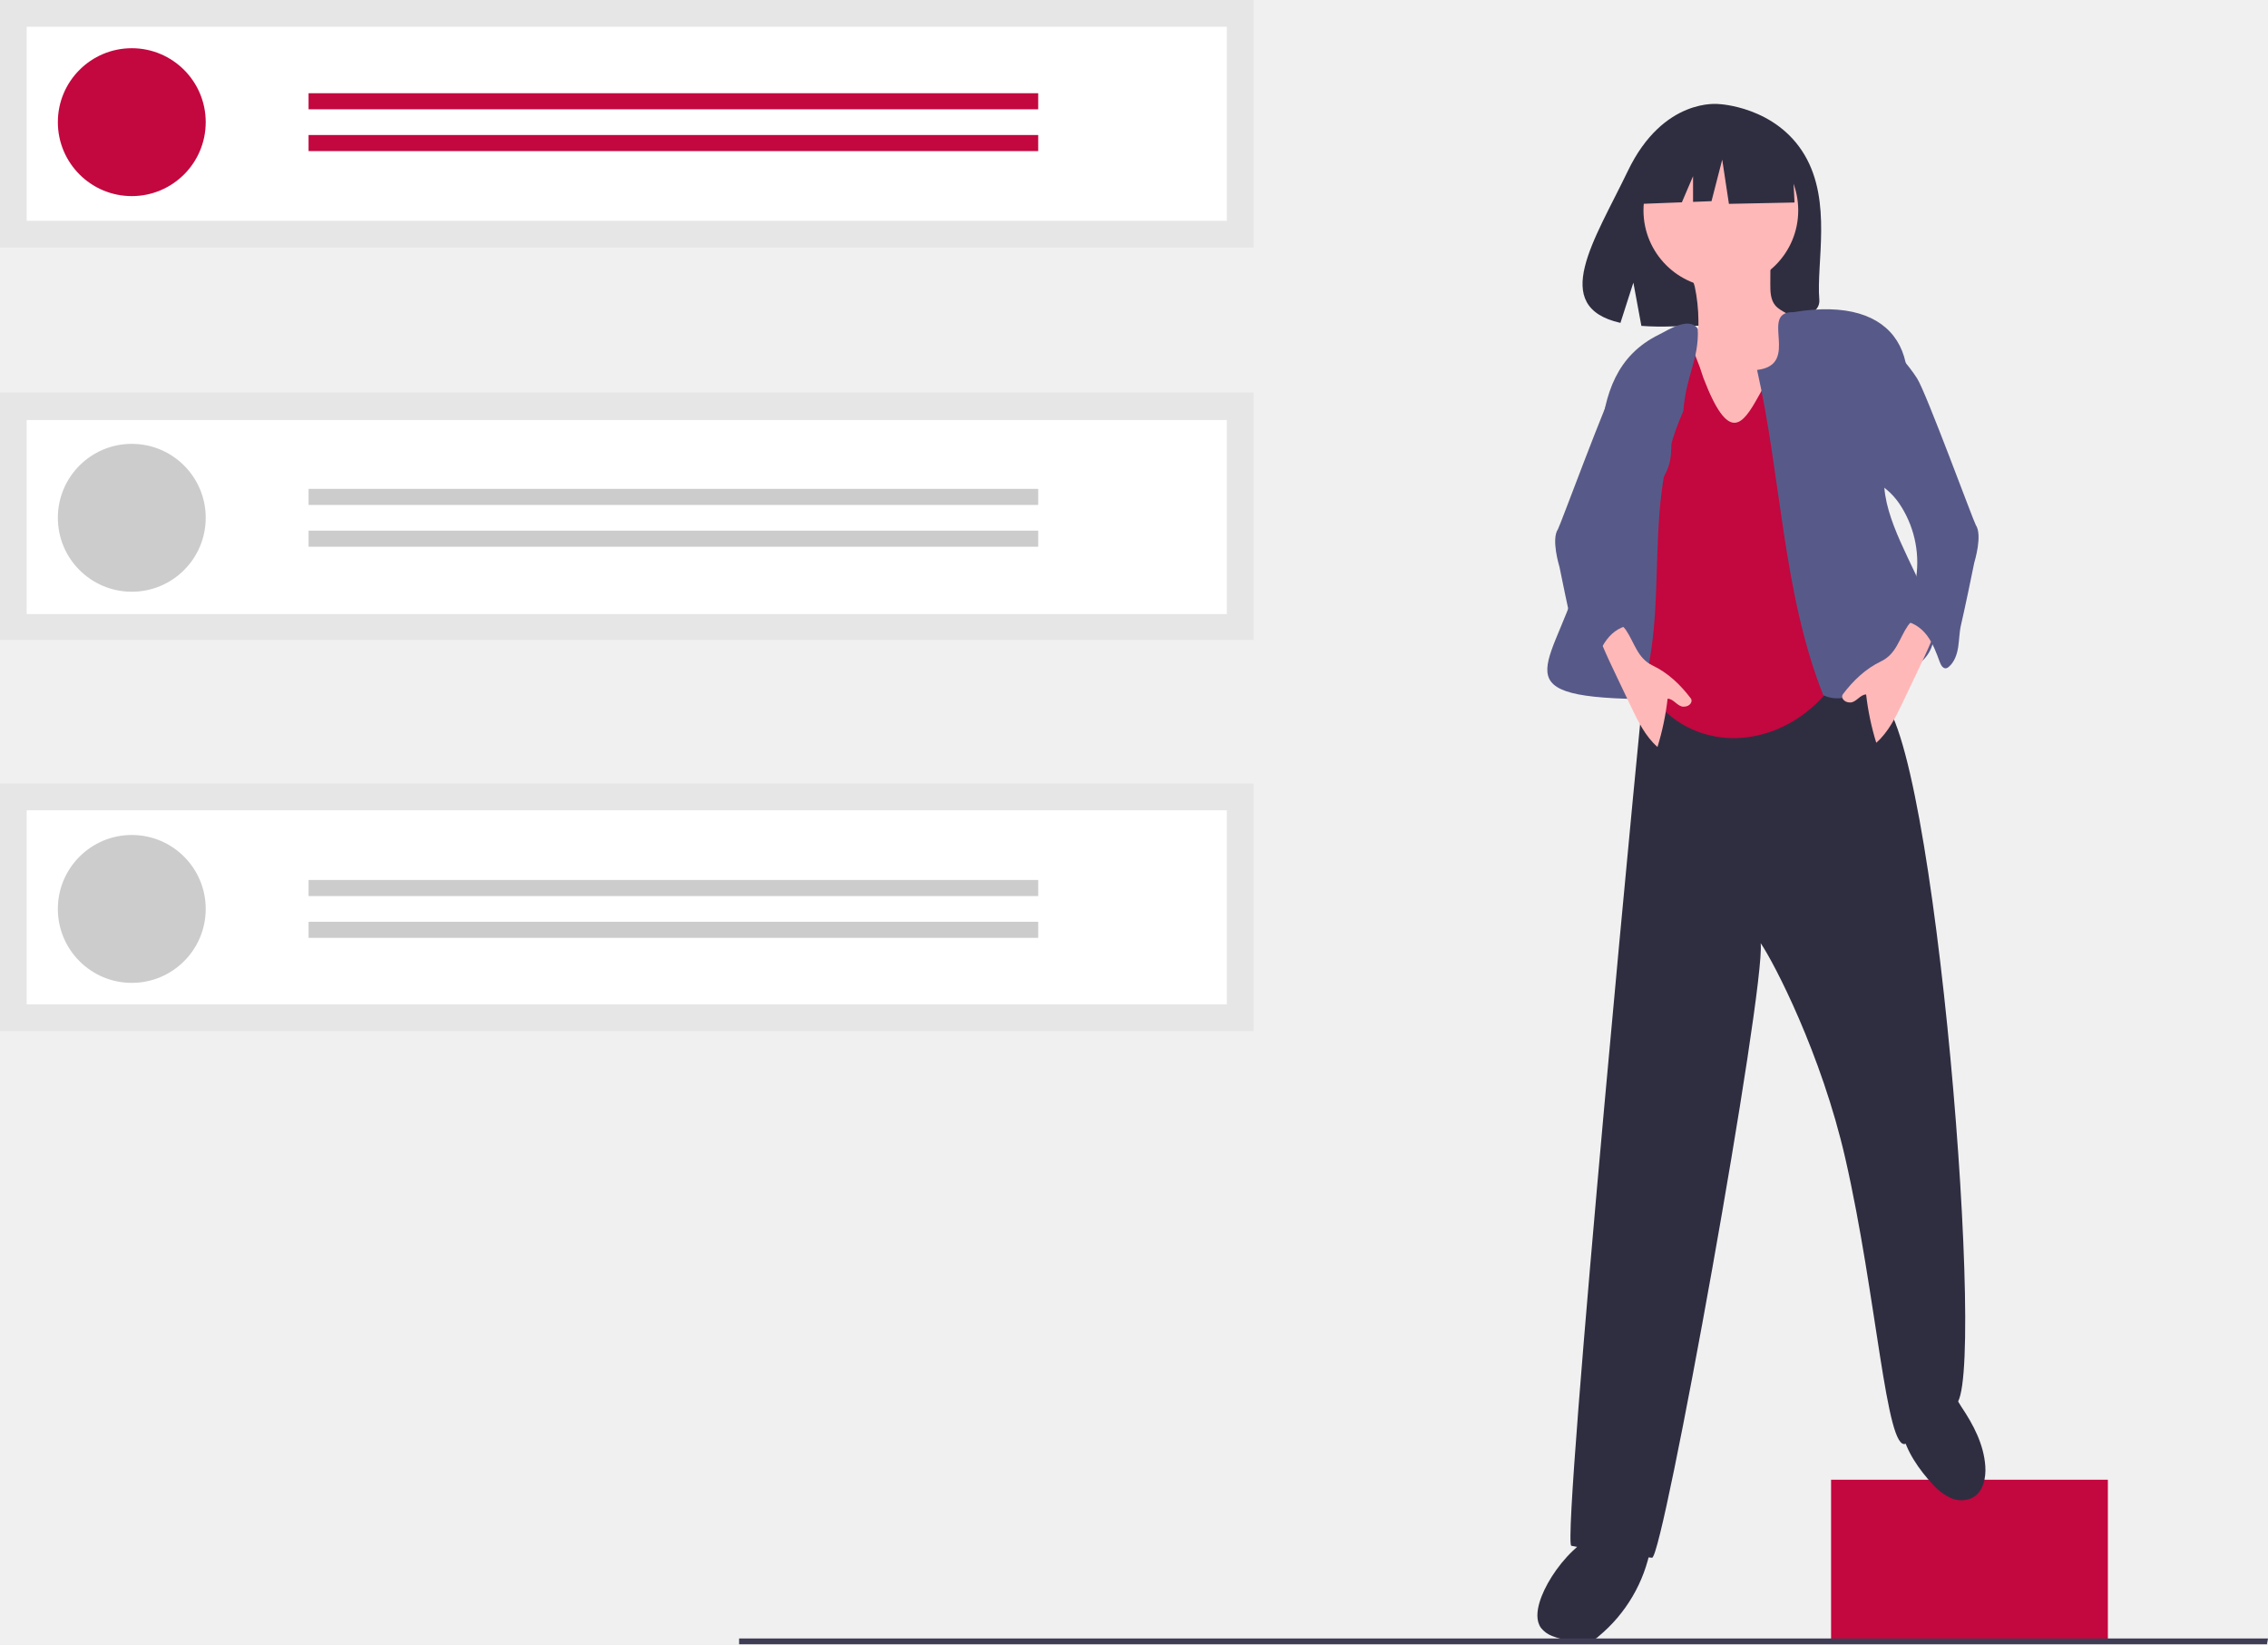
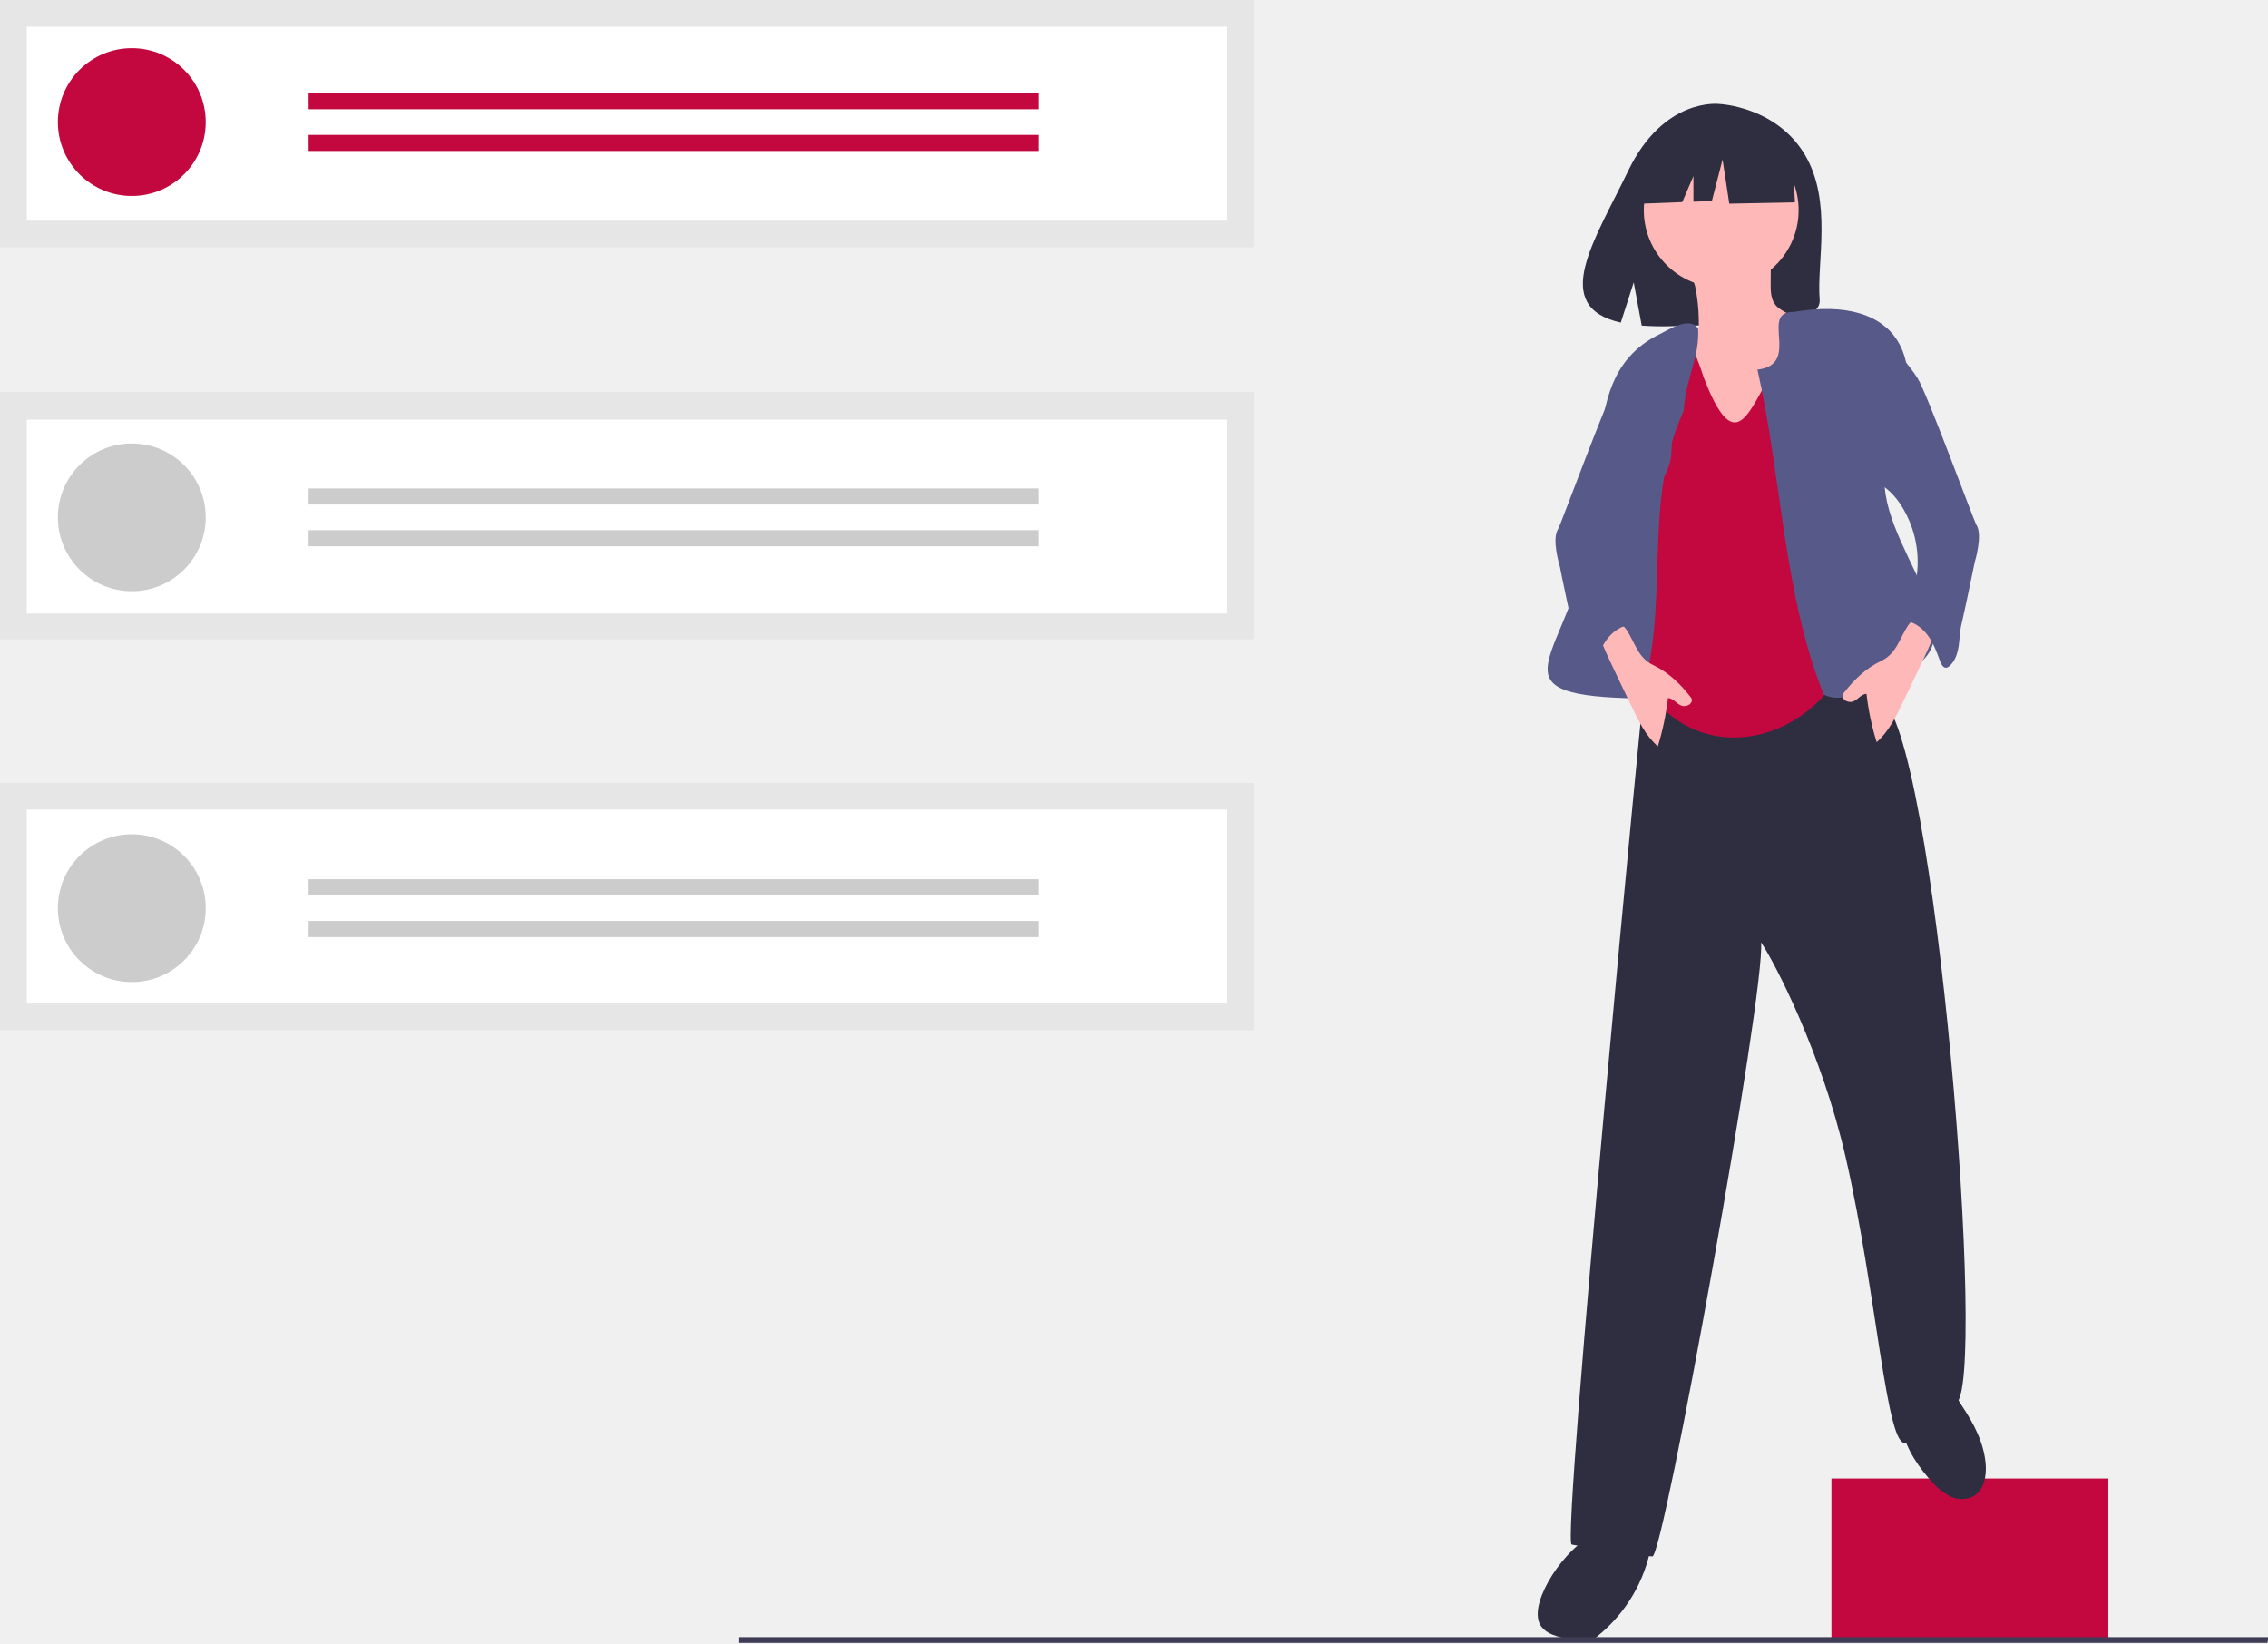
- <svg xmlns="http://www.w3.org/2000/svg" id="add4e892-dc7d-463c-9a79-cd157cb9a3cb" data-name="Layer 1" width="852.182" height="617.73" viewBox="0 0 852.182 617.73">
-   <rect x="688.013" y="555.912" width="104" height="60" fill="#c3073f" />
-   <path d="M752.362,743.166c-.933,3.175-1.366,6.878.572,9.561a9.656,9.656,0,0,0,4.086,2.993,29.112,29.112,0,0,0,12.985,1.905,6.132,6.132,0,0,0,4.593-1.764,56.586,56.586,0,0,0,19.575-33.393,3.166,3.166,0,0,0-.104-2.049,3.247,3.247,0,0,0-1.364-1.156,30.653,30.653,0,0,0-7.311-3.338C771.317,712.29,755.85,731.297,752.362,743.166Z" transform="translate(-173.909 -141.1352)" fill="#2f2e41" />
-   <path d="M900.004,698.668a20.732,20.732,0,0,0,6.844,5.212,9.608,9.608,0,0,0,8.364-.142c3.873-2.205,4.97-7.328,4.661-11.774-.572-8.223-4.5-15.633-9.014-22.351-1.428-2.125-4.59-8.451-7.365-8.529-1.318-.037-6.248,4.742-7.587,5.652-4.894,3.323-8.283,5.701-7.265,12.08C889.778,685.93,895.216,693.545,900.004,698.668Z" transform="translate(-173.909 -141.1352)" fill="#2f2e41" />
-   <path d="M857.099,358.558c-20.833-1.615-40.732-1.017-61.602-2.088-1.753-.09-.908,19.986-2.725,30.888-.934,5.603-32.348,333.837-28.449,334.502a259.062,259.062,0,0,0,30.331,4.492c4.134.364,42.663-213.506,40.817-230.887,5.045,7.399,22.812,41.559,31.796,80.854,11.854,51.846,15.343,110.489,22.712,107.199a44.138,44.138,0,0,1,18.611-14.72c12.178-4.53-7.558-253.924-28.41-265.389-.257-7.299-.524-14.778-3.275-21.544C873.023,372.322,865.368,364.702,857.099,358.558Z" transform="translate(-173.909 -141.1352)" fill="#2f2e41" />
-   <polygon points="851.787 617.73 277.706 617.73 277.706 615.548 852.182 615.548 851.787 617.73" fill="#3f3d56" />
-   <rect y="294.368" width="471.013" height="92.995" fill="#e6e6e6" />
-   <rect y="147.426" width="471.013" height="92.995" fill="#e6e6e6" />
-   <rect width="471.013" height="92.995" fill="#e6e6e6" />
-   <path d="M183.95,224.089H634.881V151.176H183.95Z" transform="translate(-173.909 -141.1352)" fill="#fff" />
-   <path d="M183.95,371.839H634.881v-72.912H183.95Z" transform="translate(-173.909 -141.1352)" fill="#fff" />
-   <path d="M183.95,518.457H634.881V445.545H183.95Z" transform="translate(-173.909 -141.1352)" fill="#fff" />
-   <circle cx="49.517" cy="45.894" r="27.778" fill="#c3073f" />
-   <rect x="115.942" y="35.024" width="274.154" height="6.039" fill="#c3073f" />
-   <rect x="115.942" y="50.724" width="274.154" height="6.039" fill="#c3073f" />
-   <circle cx="49.517" cy="194.527" r="27.778" fill="#ccc" />
-   <rect x="115.942" y="183.658" width="274.154" height="6.039" fill="#ccc" />
-   <rect x="115.942" y="199.358" width="274.154" height="6.039" fill="#ccc" />
-   <circle cx="49.517" cy="341.47" r="27.778" fill="#ccc" />
-   <rect x="115.942" y="330.6" width="274.154" height="6.039" fill="#ccc" />
-   <rect x="115.942" y="346.301" width="274.154" height="6.039" fill="#ccc" />
-   <path d="M851.966,199.351c-10.813-18.27-32.204-19.121-32.204-19.121s-20.845-2.666-34.217,25.16c-12.464,25.935-29.665,50.976-2.769,57.048l4.858-15.121L790.642,263.563a105.236,105.236,0,0,0,11.508.197c28.803-.93,56.234.272,55.351-10.064C856.327,239.955,862.369,216.93,851.966,199.351Z" transform="translate(-173.909 -141.1352)" fill="#2f2e41" />
-   <path d="M812.077,261.598c.052,2.056.037,4.225-.985,6.011-2.026,3.539-6.971,4.069-9.946,6.859-3.128,2.934-3.482,7.695-3.631,11.98-.156,4.481-.288,9.109,1.347,13.284a32.293,32.293,0,0,0,3.773,6.482q2.724,3.927,5.499,7.819a33.759,33.759,0,0,0,3.293,4.132c3.313,3.374,7.857,5.242,12.394,6.575,2.931.861,6.096,1.532,9.005.596a17.24,17.24,0,0,0,5.237-3.22,28.061,28.061,0,0,0,5.927-5.745c2.442-3.543,3.118-7.978,3.625-12.251a264.363,264.363,0,0,0,1.743-38.084,9.334,9.334,0,0,0-.727-4.046c-1.506-2.941-5.541-3.569-7.666-6.099-1.817-2.163-1.892-5.25-1.876-8.075l.039-7.192a3.013,3.013,0,0,0-.35-1.752,2.969,2.969,0,0,0-2.063-.963,69.55,69.55,0,0,0-13.531-.905c-3.672.112-10.718-.195-13.893,1.85-2.882,1.856.726,6.984,1.394,9.864A64.262,64.262,0,0,1,812.077,261.598Z" transform="translate(-173.909 -141.1352)" fill="#ffb8b8" />
-   <circle cx="646.597" cy="79.041" r="29.071" fill="#ffb8b8" />
-   <path d="M813.922,283.047c-15.004-47.548-22.909,19.237-32.369,37.472.088,12.573.429,47.347,3.369,60.528,11.423,51.202,67.99,47.182,85,4,9.061-23.003-11.04-80.012-10.359-106.612C834.653,253.194,833.116,333.272,813.922,283.047Z" transform="translate(-173.909 -141.1352)" fill="#c3073f" />
-   <path d="M797.452,266.738c-32.511,15.802-17.001,58.255-28.785,86.039-9.412,38.119-33.348,50.105,21.38,50.993,11.792-34.842.274-72.689,16.352-108.167,1.107-13.895,5.873-19.121,5.451-30.888C808.697,259.831,800.53,265.225,797.452,266.738Z" transform="translate(-173.909 -141.1352)" fill="#575a88" />
-   <polygon points="673.276 56.455 652.142 45.384 622.957 49.913 616.919 76.583 631.95 76.004 636.149 66.206 636.149 75.842 643.084 75.576 647.111 59.977 649.626 76.583 674.283 76.079 673.276 56.455" fill="#2f2e41" />
-   <path d="M834.113,280.12c16.733-1.953.419-22.049,13.701-21.707,39.771-6.689,51.669,17.944,36.544,52.324-13.865,27.538,35.18,66.222,7.781,81.63-9.724,3.569-23.647,14.797-33.151,9.909C843.732,363.928,843.18,320.113,834.113,280.12Z" transform="translate(-173.909 -141.1352)" fill="#575a88" />
-   <path d="M880.688,389.595c-5.826,2.786-10.435,7.217-14.335,12.365-.826,1.09.282,3.122,2.756,3.089,2.302-.031,3.677-2.983,5.98-3.014a99.973,99.973,0,0,0,3.806,18.145c4.593-4.033,7.343-9.711,9.974-15.228l5.201-10.905c1.91-4.004,3.82-8.009,5.541-12.097a8.728,8.728,0,0,0,.853-3.049c.227-7.035-6.71-7.078-9.701-2.675C887.49,381.042,886.471,386.829,880.688,389.595Z" transform="translate(-173.909 -141.1352)" fill="#ffb8b8" />
-   <path d="M881.884,268.643c4.447,4.621,8.926,9.281,12.378,14.686s21.31,54.014,22.034,55.045c2.578,3.805-.433,13.64-.585,14.204-.298,1.766-4.024,19.403-4.957,23.298-.653,2.725-.645,5.563-1.072,8.333s-1.389,5.618-3.523,7.435a2.207,2.207,0,0,1-.97.543c-1.183.231-1.989-1.138-2.404-2.27-1.29-3.526-2.592-7.12-4.866-10.106s-5.721-5.326-9.475-5.315a5.055,5.055,0,0,1,.368-4.613c.752-1.419,1.855-2.621,2.685-3.996a18.389,18.389,0,0,0,2.112-6.036,39.606,39.606,0,0,0-5.229-28.25,27.052,27.052,0,0,0-4.364-5.455c-1.833-1.718-3.978-3.099-5.67-4.955a19.373,19.373,0,0,1-4.512-10.947,57.721,57.721,0,0,1,.318-12.01c.761-7.901,1.739-15.813,2.868-23.67a8.828,8.828,0,0,1,.783-2.956C878.689,269.954,880.187,269.44,881.884,268.643Z" transform="translate(-173.909 -141.1352)" fill="#575a88" />
-   <path d="M784.824,377.805c-2.991-4.403-9.928-4.36-9.701,2.675a8.728,8.728,0,0,0,.853,3.049c1.721,4.088,3.632,8.094,5.541,12.097l5.201,10.905c2.631,5.517,5.381,11.194,9.974,15.228a99.973,99.973,0,0,0,3.806-18.145c2.302.031,3.677,2.983,5.98,3.014,2.474.033,3.582-1.999,2.756-3.089-3.9-5.148-8.509-9.579-14.335-12.365C789.115,388.408,788.096,382.62,784.824,377.805Z" transform="translate(-173.909 -141.1352)" fill="#ffb8b8" />
-   <path d="M797.784,273.186a8.828,8.828,0,0,1,.783,2.956c1.129,7.857,2.107,15.769,2.868,23.67a57.72,57.72,0,0,1,.318,12.01,19.373,19.373,0,0,1-4.512,10.947c-1.692,1.857-3.837,3.238-5.67,4.955a27.052,27.052,0,0,0-4.364,5.455,39.606,39.606,0,0,0-5.229,28.25,18.389,18.389,0,0,0,2.112,6.036c.83,1.375,1.932,2.577,2.685,3.996a5.055,5.055,0,0,1,.368,4.613c-3.754-.011-7.201,2.328-9.475,5.315s-3.576,6.581-4.866,10.106c-.414,1.132-1.22,2.501-2.404,2.27a2.207,2.207,0,0,1-.97-.543c-2.133-1.817-3.095-4.666-3.523-7.435s-.419-5.607-1.072-8.333c-.933-3.895-4.659-21.531-4.957-23.298-.152-.563-3.164-10.399-.585-14.204.724-1.031,18.581-49.64,22.034-55.045s7.931-10.065,12.378-14.686C795.399,271.019,796.898,271.533,797.784,273.186Z" transform="translate(-173.909 -141.1352)" fill="#575a88" />
+ <svg xmlns="http://www.w3.org/2000/svg" width="207px" height="150px" viewBox="0 0 207 150" version="1.1">
+   <g id="surface1">
+     <path style=" stroke:none;fill-rule:nonzero;fill:rgb(76.471%,2.745%,24.706%);fill-opacity:1;" d="M 167.156 134.93 L 192.426 134.93 L 192.426 149.492 L 167.156 149.492 Z M 167.156 134.93 " />
+     <path style=" stroke:none;fill-rule:nonzero;fill:rgb(18.431%,18.039%,25.49%);fill-opacity:1;" d="M 140.539 146.125 C 140.312 146.895 140.207 147.793 140.68 148.445 C 140.938 148.773 141.281 149.023 141.672 149.168 C 142.676 149.566 143.754 149.723 144.824 149.633 C 145.242 149.652 145.645 149.5 145.941 149.203 C 148.434 147.145 150.117 144.273 150.699 141.102 C 150.746 140.934 150.734 140.762 150.672 140.602 C 150.59 140.48 150.477 140.383 150.34 140.32 C 149.789 139.977 149.191 139.703 148.566 139.512 C 145.145 138.629 141.387 143.246 140.539 146.125 Z M 140.539 146.125 " />
+     <path style=" stroke:none;fill-rule:nonzero;fill:rgb(18.431%,18.039%,25.49%);fill-opacity:1;" d="M 176.41 135.324 C 176.871 135.855 177.438 136.289 178.074 136.59 C 178.719 136.887 179.469 136.875 180.105 136.555 C 181.047 136.02 181.312 134.773 181.238 133.695 C 181.098 131.703 180.145 129.902 179.047 128.27 C 178.699 127.758 177.934 126.223 177.258 126.203 C 176.938 126.191 175.742 127.352 175.414 127.57 C 174.227 128.379 173.402 128.957 173.648 130.504 C 173.926 132.23 175.246 134.078 176.41 135.324 Z M 176.41 135.324 " />
+     <path style=" stroke:none;fill-rule:nonzero;fill:rgb(18.431%,18.039%,25.49%);fill-opacity:1;" d="M 165.984 52.773 C 160.926 52.379 156.09 52.523 151.02 52.266 C 150.594 52.242 150.797 57.117 150.355 59.762 C 150.129 61.121 142.496 140.793 143.445 140.953 C 145.879 141.461 148.34 141.824 150.812 142.043 C 151.82 142.133 161.18 90.223 160.73 86 C 161.957 87.801 166.273 96.09 168.457 105.629 C 171.336 118.211 172.184 132.445 173.973 131.648 C 175.125 130.066 176.691 128.832 178.496 128.074 C 181.453 126.973 176.66 66.441 171.594 63.66 C 171.531 61.887 171.465 60.074 170.797 58.43 C 169.855 56.113 167.996 54.262 165.984 52.773 Z M 165.984 52.773 " />
+     <path style=" stroke:none;fill-rule:nonzero;fill:rgb(24.706%,23.922%,33.725%);fill-opacity:1;" d="M 206.949 149.934 L 67.473 149.934 L 67.473 149.406 L 207.043 149.406 Z M 206.949 149.934 " />
+     <path style=" stroke:none;fill-rule:nonzero;fill:rgb(90.196%,90.196%,90.196%);fill-opacity:1;" d="M 0 71.449 L 114.438 71.449 L 114.438 94.02 L 0 94.02 Z M 0 71.449 " />
+     <path style=" stroke:none;fill-rule:nonzero;fill:rgb(90.196%,90.196%,90.196%);fill-opacity:1;" d="M 0 35.781 L 114.438 35.781 L 114.438 58.355 L 0 58.355 Z M 0 35.781 " />
+     <path style=" stroke:none;fill-rule:nonzero;fill:rgb(90.196%,90.196%,90.196%);fill-opacity:1;" d="M 0 0 L 114.438 0 L 114.438 22.574 L 0 22.574 Z M 0 0 " />
+     <path style=" stroke:none;fill-rule:nonzero;fill:rgb(100%,100%,100%);fill-opacity:1;" d="M 2.441 20.137 L 111.996 20.137 L 111.996 2.438 L 2.441 2.438 Z M 2.441 20.137 " />
+     <path style=" stroke:none;fill-rule:nonzero;fill:rgb(100%,100%,100%);fill-opacity:1;" d="M 2.441 55.996 L 111.996 55.996 L 111.996 38.301 L 2.441 38.301 Z M 2.441 55.996 " />
+     <path style=" stroke:none;fill-rule:nonzero;fill:rgb(100%,100%,100%);fill-opacity:1;" d="M 2.441 91.582 L 111.996 91.582 L 111.996 73.883 L 2.441 73.883 Z M 2.441 91.582 " />
+     <path style=" stroke:none;fill-rule:nonzero;fill:rgb(76.471%,2.745%,24.706%);fill-opacity:1;" d="M 18.777 11.141 C 18.777 14.863 15.758 17.883 12.031 17.883 C 8.305 17.883 5.281 14.863 5.281 11.141 C 5.281 7.418 8.305 4.395 12.031 4.395 C 15.758 4.395 18.777 7.418 18.777 11.141 Z M 18.777 11.141 " />
+     <path style=" stroke:none;fill-rule:nonzero;fill:rgb(76.471%,2.745%,24.706%);fill-opacity:1;" d="M 28.168 8.5 L 94.777 8.5 L 94.777 9.969 L 28.168 9.969 Z M 28.168 8.5 " />
+     <path style=" stroke:none;fill-rule:nonzero;fill:rgb(76.471%,2.745%,24.706%);fill-opacity:1;" d="M 28.168 12.312 L 94.777 12.312 L 94.777 13.777 L 28.168 13.777 Z M 28.168 12.312 " />
+     <path style=" stroke:none;fill-rule:nonzero;fill:rgb(80%,80%,80%);fill-opacity:1;" d="M 18.777 47.215 C 18.777 50.938 15.758 53.957 12.031 53.957 C 8.305 53.957 5.281 50.938 5.281 47.215 C 5.281 43.492 8.305 40.473 12.031 40.473 C 15.758 40.473 18.777 43.492 18.777 47.215 Z M 18.777 47.215 " />
+     <path style=" stroke:none;fill-rule:nonzero;fill:rgb(80%,80%,80%);fill-opacity:1;" d="M 28.168 44.578 L 94.777 44.578 L 94.777 46.043 L 28.168 46.043 Z M 28.168 44.578 " />
+     <path style=" stroke:none;fill-rule:nonzero;fill:rgb(80%,80%,80%);fill-opacity:1;" d="M 28.168 48.387 L 94.777 48.387 L 94.777 49.855 L 28.168 49.855 Z M 28.168 48.387 " />
+     <path style=" stroke:none;fill-rule:nonzero;fill:rgb(80%,80%,80%);fill-opacity:1;" d="M 18.777 82.879 C 18.777 86.605 15.758 89.625 12.031 89.625 C 8.305 89.625 5.281 86.605 5.281 82.879 C 5.281 79.156 8.305 76.137 12.031 76.137 C 15.758 76.137 18.777 79.156 18.777 82.879 Z M 18.777 82.879 " />
+     <path style=" stroke:none;fill-rule:nonzero;fill:rgb(80%,80%,80%);fill-opacity:1;" d="M 28.168 80.242 L 94.777 80.242 L 94.777 81.707 L 28.168 81.707 Z M 28.168 80.242 " />
+     <path style=" stroke:none;fill-rule:nonzero;fill:rgb(80%,80%,80%);fill-opacity:1;" d="M 28.168 84.051 L 94.777 84.051 L 94.777 85.52 L 28.168 85.52 Z M 28.168 84.051 " />
+     <path style=" stroke:none;fill-rule:nonzero;fill:rgb(18.431%,18.039%,25.49%);fill-opacity:1;" d="M 164.738 14.133 C 162.113 9.695 156.914 9.488 156.914 9.488 C 156.914 9.488 151.852 8.844 148.602 15.594 C 145.574 21.891 141.395 27.969 147.93 29.441 L 149.109 25.773 L 149.84 29.715 C 150.77 29.781 151.703 29.797 152.637 29.766 C 159.633 29.539 166.297 29.828 166.082 27.32 C 165.797 23.984 167.266 18.395 164.738 14.133 Z M 164.738 14.133 " />
+     <path style=" stroke:none;fill-rule:nonzero;fill:rgb(100%,72.157%,72.157%);fill-opacity:1;" d="M 155.047 29.238 C 155.062 29.738 155.059 30.266 154.809 30.699 C 154.316 31.555 153.113 31.684 152.391 32.359 C 151.633 33.074 151.547 34.23 151.512 35.27 C 151.473 36.355 151.441 37.48 151.836 38.492 C 152.082 39.051 152.387 39.582 152.754 40.066 C 153.195 40.703 153.641 41.336 154.09 41.965 C 154.328 42.32 154.598 42.656 154.891 42.969 C 155.695 43.789 156.797 44.238 157.902 44.562 C 158.613 44.773 159.383 44.934 160.09 44.711 C 160.555 44.523 160.988 44.262 161.359 43.926 C 161.906 43.535 162.391 43.066 162.801 42.531 C 163.395 41.672 163.559 40.598 163.684 39.559 C 164.047 36.492 164.188 33.402 164.105 30.316 C 164.121 29.98 164.059 29.645 163.93 29.336 C 163.562 28.621 162.582 28.465 162.066 27.852 C 161.625 27.328 161.605 26.582 161.609 25.895 L 161.621 24.148 C 161.637 24 161.605 23.852 161.535 23.723 C 161.406 23.582 161.227 23.496 161.035 23.488 C 159.949 23.309 158.848 23.234 157.746 23.27 C 156.855 23.297 155.141 23.223 154.371 23.715 C 153.672 24.168 154.547 25.41 154.711 26.109 C 154.926 27.141 155.039 28.188 155.047 29.238 Z M 155.047 29.238 " />
+     <path style=" stroke:none;fill-rule:nonzero;fill:rgb(100%,72.157%,72.157%);fill-opacity:1;" d="M 164.16 19.184 C 164.16 23.082 160.996 26.242 157.094 26.242 C 153.195 26.242 150.031 23.082 150.031 19.184 C 150.031 15.289 153.195 12.129 157.094 12.129 C 160.996 12.129 164.16 15.289 164.16 19.184 Z M 164.16 19.184 " />
+     <path style=" stroke:none;fill-rule:nonzero;fill:rgb(76.471%,2.745%,24.706%);fill-opacity:1;" d="M 155.496 34.445 C 151.852 22.906 149.93 39.113 147.633 43.543 C 147.652 46.594 147.734 55.031 148.449 58.23 C 151.227 70.656 164.969 69.684 169.102 59.203 C 171.305 53.617 166.418 39.781 166.586 33.328 C 160.531 27.199 160.16 46.633 155.496 34.445 Z M 155.496 34.445 " />
+     <path style=" stroke:none;fill-rule:nonzero;fill:rgb(34.118%,35.294%,53.333%);fill-opacity:1;" d="M 151.496 30.488 C 143.594 34.324 147.363 44.625 144.5 51.367 C 142.215 60.621 136.398 63.531 149.695 63.746 C 152.559 55.289 149.762 46.105 153.668 37.492 C 153.938 34.117 155.094 32.852 154.992 29.996 C 154.227 28.809 152.242 30.117 151.496 30.488 Z M 151.496 30.488 " />
+     <path style=" stroke:none;fill-rule:nonzero;fill:rgb(18.431%,18.039%,25.49%);fill-opacity:1;" d="M 163.578 13.703 L 158.441 11.016 L 151.352 12.113 L 149.887 18.586 L 153.539 18.445 L 154.559 16.07 L 154.559 18.41 L 156.242 18.344 L 157.219 14.559 L 157.832 18.586 L 163.824 18.465 Z M 163.578 13.703 " />
+     <path style=" stroke:none;fill-rule:nonzero;fill:rgb(34.118%,35.294%,53.333%);fill-opacity:1;" d="M 160.402 33.734 C 164.469 33.262 160.504 28.383 163.73 28.465 C 173.395 26.84 176.285 32.82 172.609 41.168 C 169.242 47.848 181.156 57.238 174.5 60.977 C 172.137 61.848 168.754 64.57 166.445 63.383 C 162.738 54.074 162.605 43.441 160.402 33.734 Z M 160.402 33.734 " />
+     <path style=" stroke:none;fill-rule:nonzero;fill:rgb(100%,72.157%,72.157%);fill-opacity:1;" d="M 171.719 60.305 C 170.301 60.98 169.184 62.055 168.234 63.305 C 168.035 63.574 168.305 64.066 168.902 64.059 C 169.465 64.051 169.797 63.332 170.355 63.324 C 170.527 64.82 170.836 66.293 171.281 67.73 C 172.398 66.75 173.066 65.371 173.703 64.035 L 174.969 61.387 C 175.434 60.414 175.898 59.441 176.316 58.449 C 176.43 58.219 176.5 57.969 176.523 57.711 C 176.578 56.004 174.891 55.992 174.164 57.062 C 173.371 58.23 173.121 59.633 171.719 60.305 Z M 171.719 60.305 " />
+     <path style=" stroke:none;fill-rule:nonzero;fill:rgb(34.118%,35.294%,53.333%);fill-opacity:1;" d="M 172.008 30.949 C 173.09 32.07 174.176 33.199 175.016 34.516 C 175.855 35.824 180.191 47.625 180.367 47.875 C 180.996 48.797 180.262 51.184 180.227 51.32 C 180.152 51.75 179.25 56.031 179.023 56.977 C 178.863 57.637 178.867 58.328 178.762 58.996 C 178.656 59.672 178.426 60.359 177.906 60.805 C 177.84 60.867 177.758 60.914 177.668 60.934 C 177.383 60.992 177.188 60.66 177.086 60.383 C 176.773 59.527 176.457 58.656 175.902 57.93 C 175.352 57.207 174.516 56.637 173.602 56.641 C 173.449 56.273 173.48 55.859 173.691 55.52 C 173.875 55.176 174.141 54.883 174.344 54.551 C 174.598 54.098 174.773 53.598 174.855 53.086 C 175.309 50.723 174.852 48.277 173.586 46.23 C 173.293 45.742 172.934 45.301 172.527 44.902 C 172.082 44.488 171.559 44.152 171.148 43.703 C 170.516 42.953 170.129 42.023 170.051 41.047 C 169.977 40.074 170.004 39.098 170.129 38.129 C 170.312 36.211 170.551 34.293 170.824 32.387 C 170.848 32.137 170.91 31.895 171.016 31.668 C 171.23 31.27 171.598 31.141 172.008 30.949 Z M 172.008 30.949 " />
+     <path style=" stroke:none;fill-rule:nonzero;fill:rgb(100%,72.157%,72.157%);fill-opacity:1;" d="M 148.426 57.445 C 147.699 56.375 146.016 56.383 146.07 58.094 C 146.094 58.348 146.164 58.602 146.277 58.832 C 146.695 59.824 147.16 60.797 147.625 61.77 L 148.887 64.414 C 149.527 65.758 150.195 67.137 151.309 68.113 C 151.754 66.68 152.062 65.203 152.234 63.707 C 152.793 63.715 153.129 64.43 153.688 64.441 C 154.289 64.445 154.559 63.953 154.355 63.691 C 153.41 62.441 152.289 61.367 150.875 60.691 C 149.469 60.016 149.223 58.613 148.426 57.445 Z M 148.426 57.445 " />
+     <path style=" stroke:none;fill-rule:nonzero;fill:rgb(34.118%,35.294%,53.333%);fill-opacity:1;" d="M 151.574 32.051 C 151.68 32.277 151.746 32.52 151.766 32.77 C 152.039 34.676 152.277 36.598 152.461 38.516 C 152.59 39.48 152.617 40.457 152.539 41.43 C 152.461 42.406 152.078 43.336 151.445 44.086 C 151.031 44.539 150.512 44.871 150.066 45.289 C 149.656 45.68 149.301 46.125 149.004 46.613 C 147.738 48.656 147.285 51.105 147.734 53.473 C 147.82 53.984 147.992 54.48 148.25 54.934 C 148.449 55.27 148.719 55.562 148.902 55.906 C 149.109 56.242 149.145 56.656 148.988 57.023 C 148.078 57.02 147.242 57.59 146.688 58.316 C 146.137 59.039 145.82 59.91 145.504 60.77 C 145.406 61.039 145.211 61.371 144.922 61.316 C 144.832 61.293 144.754 61.25 144.688 61.184 C 144.168 60.746 143.934 60.055 143.832 59.379 C 143.727 58.711 143.727 58.02 143.57 57.359 C 143.344 56.414 142.438 52.133 142.367 51.703 C 142.328 51.57 141.598 49.18 142.223 48.258 C 142.398 48.008 146.738 36.211 147.578 34.895 C 148.414 33.582 149.504 32.453 150.582 31.332 C 150.996 31.523 151.359 31.648 151.574 32.051 Z M 151.574 32.051 " />
+   </g>
</svg>
